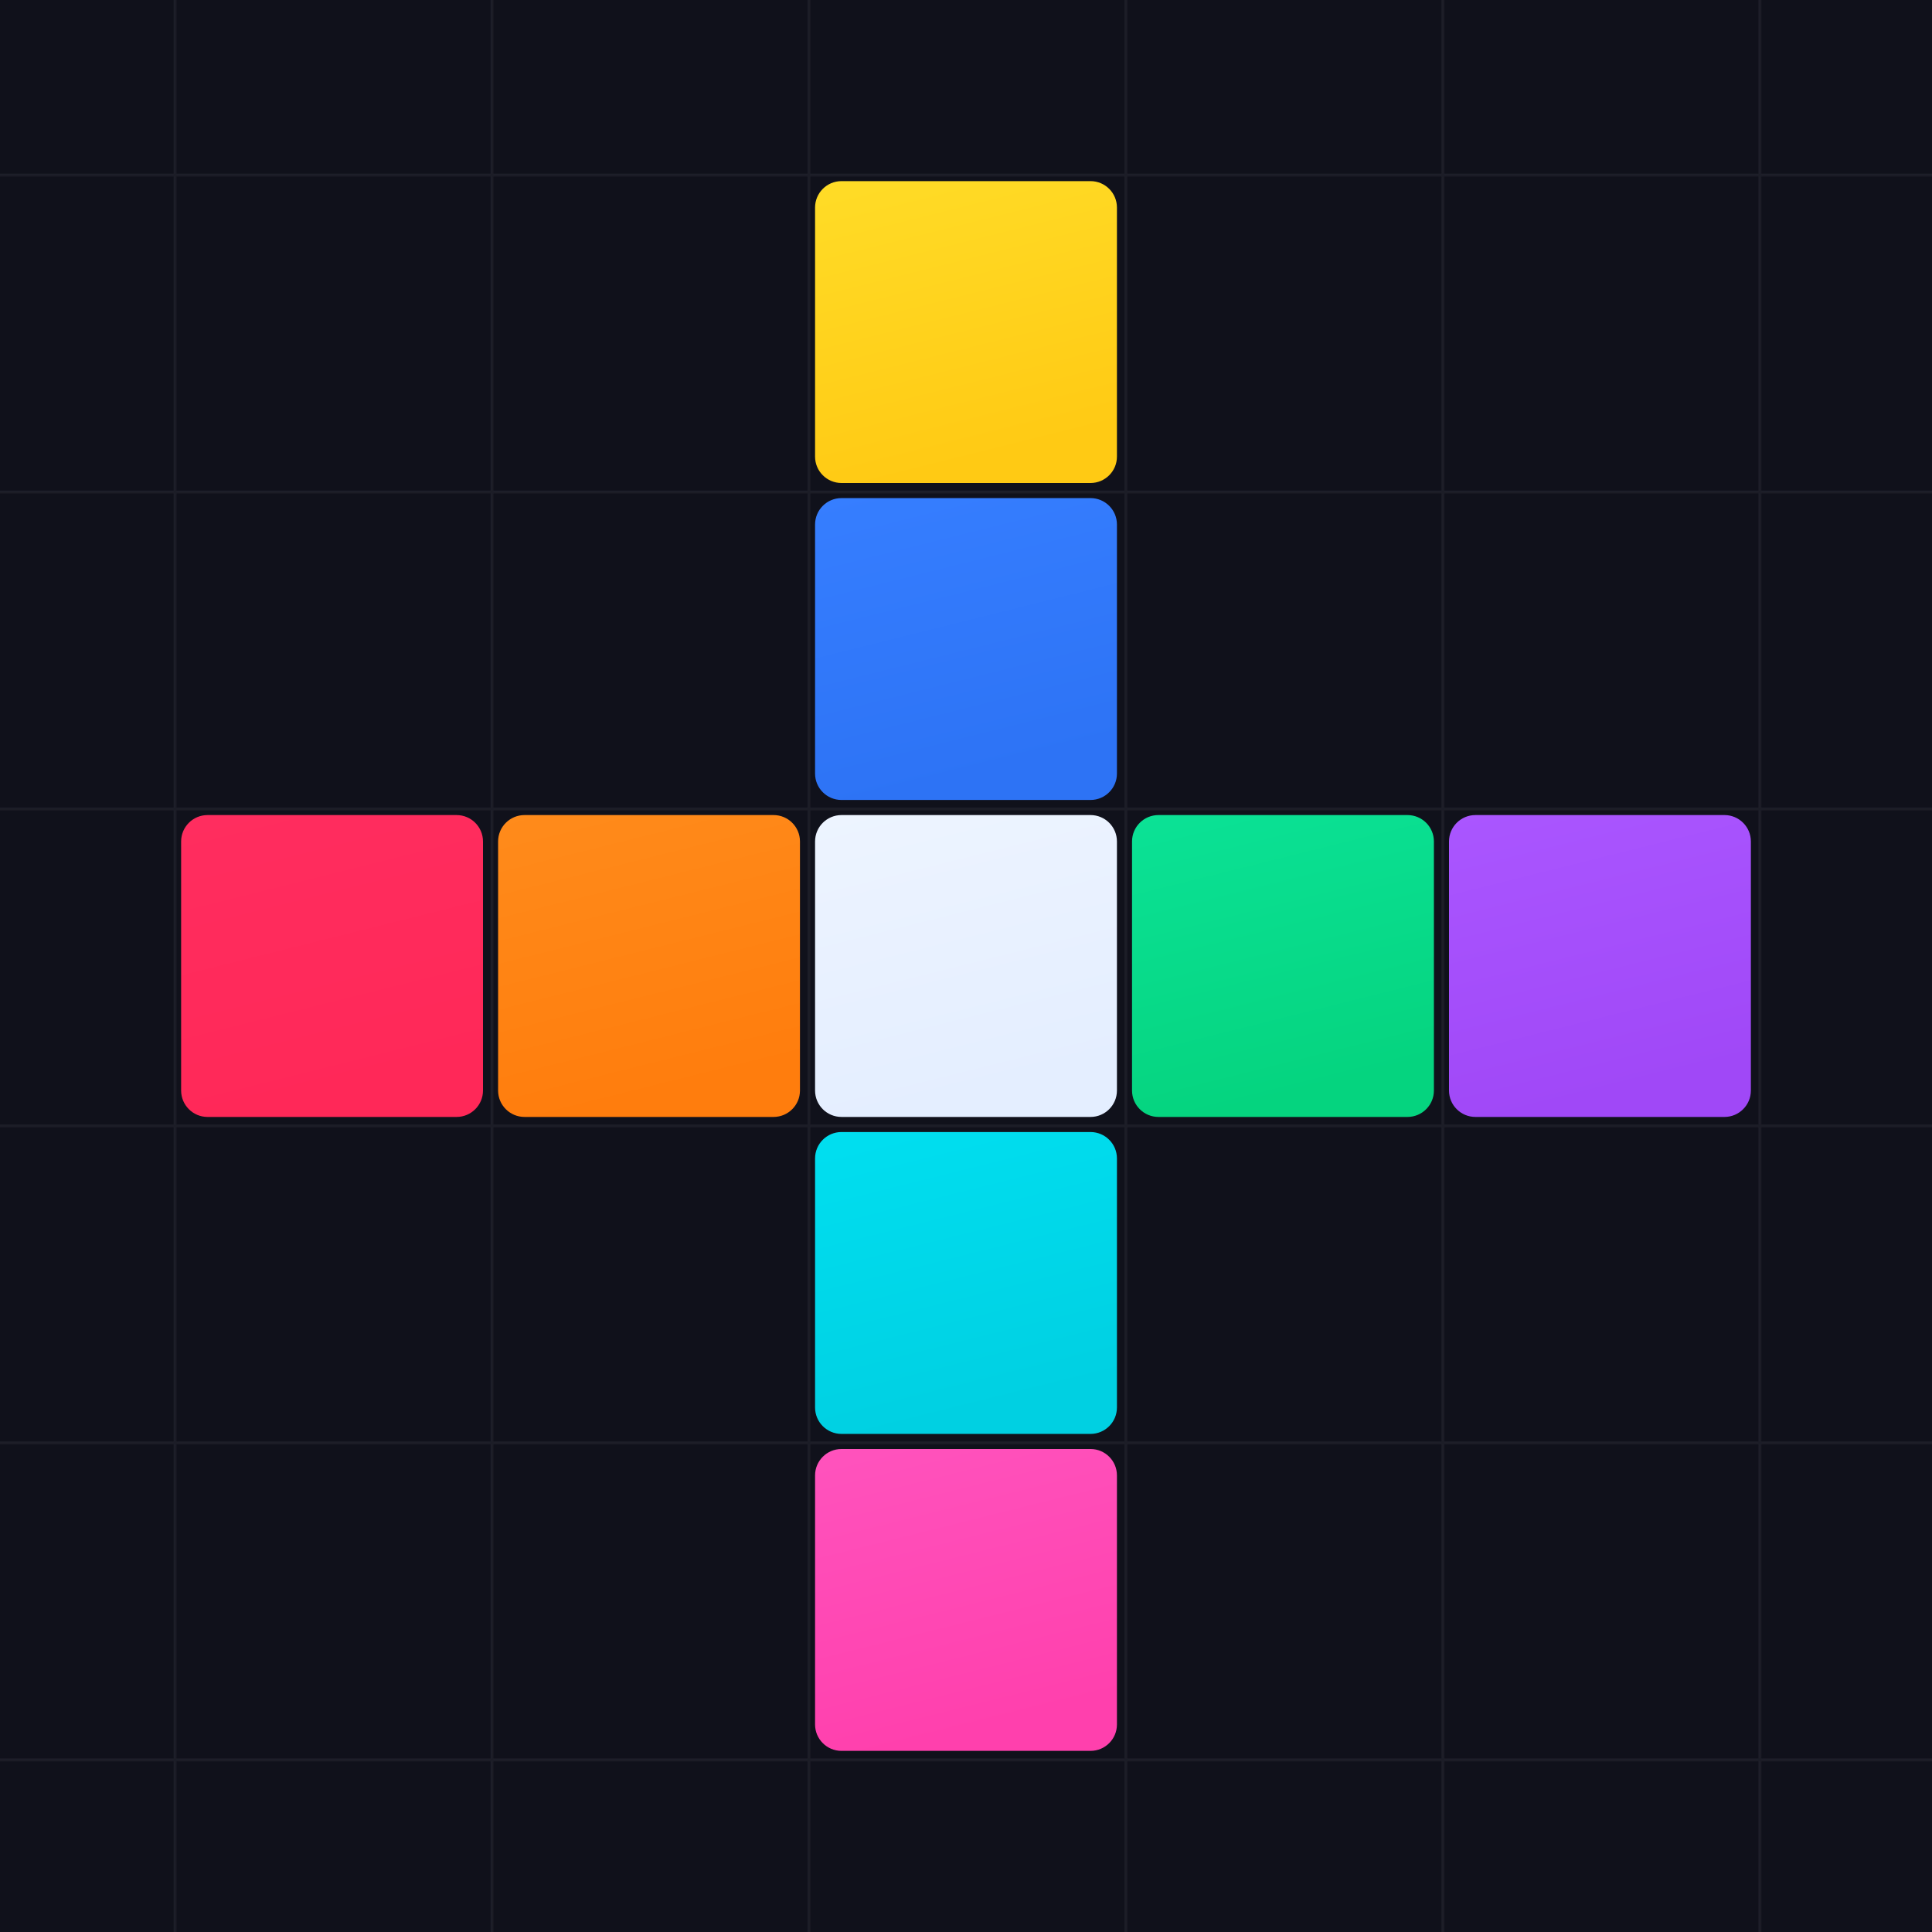
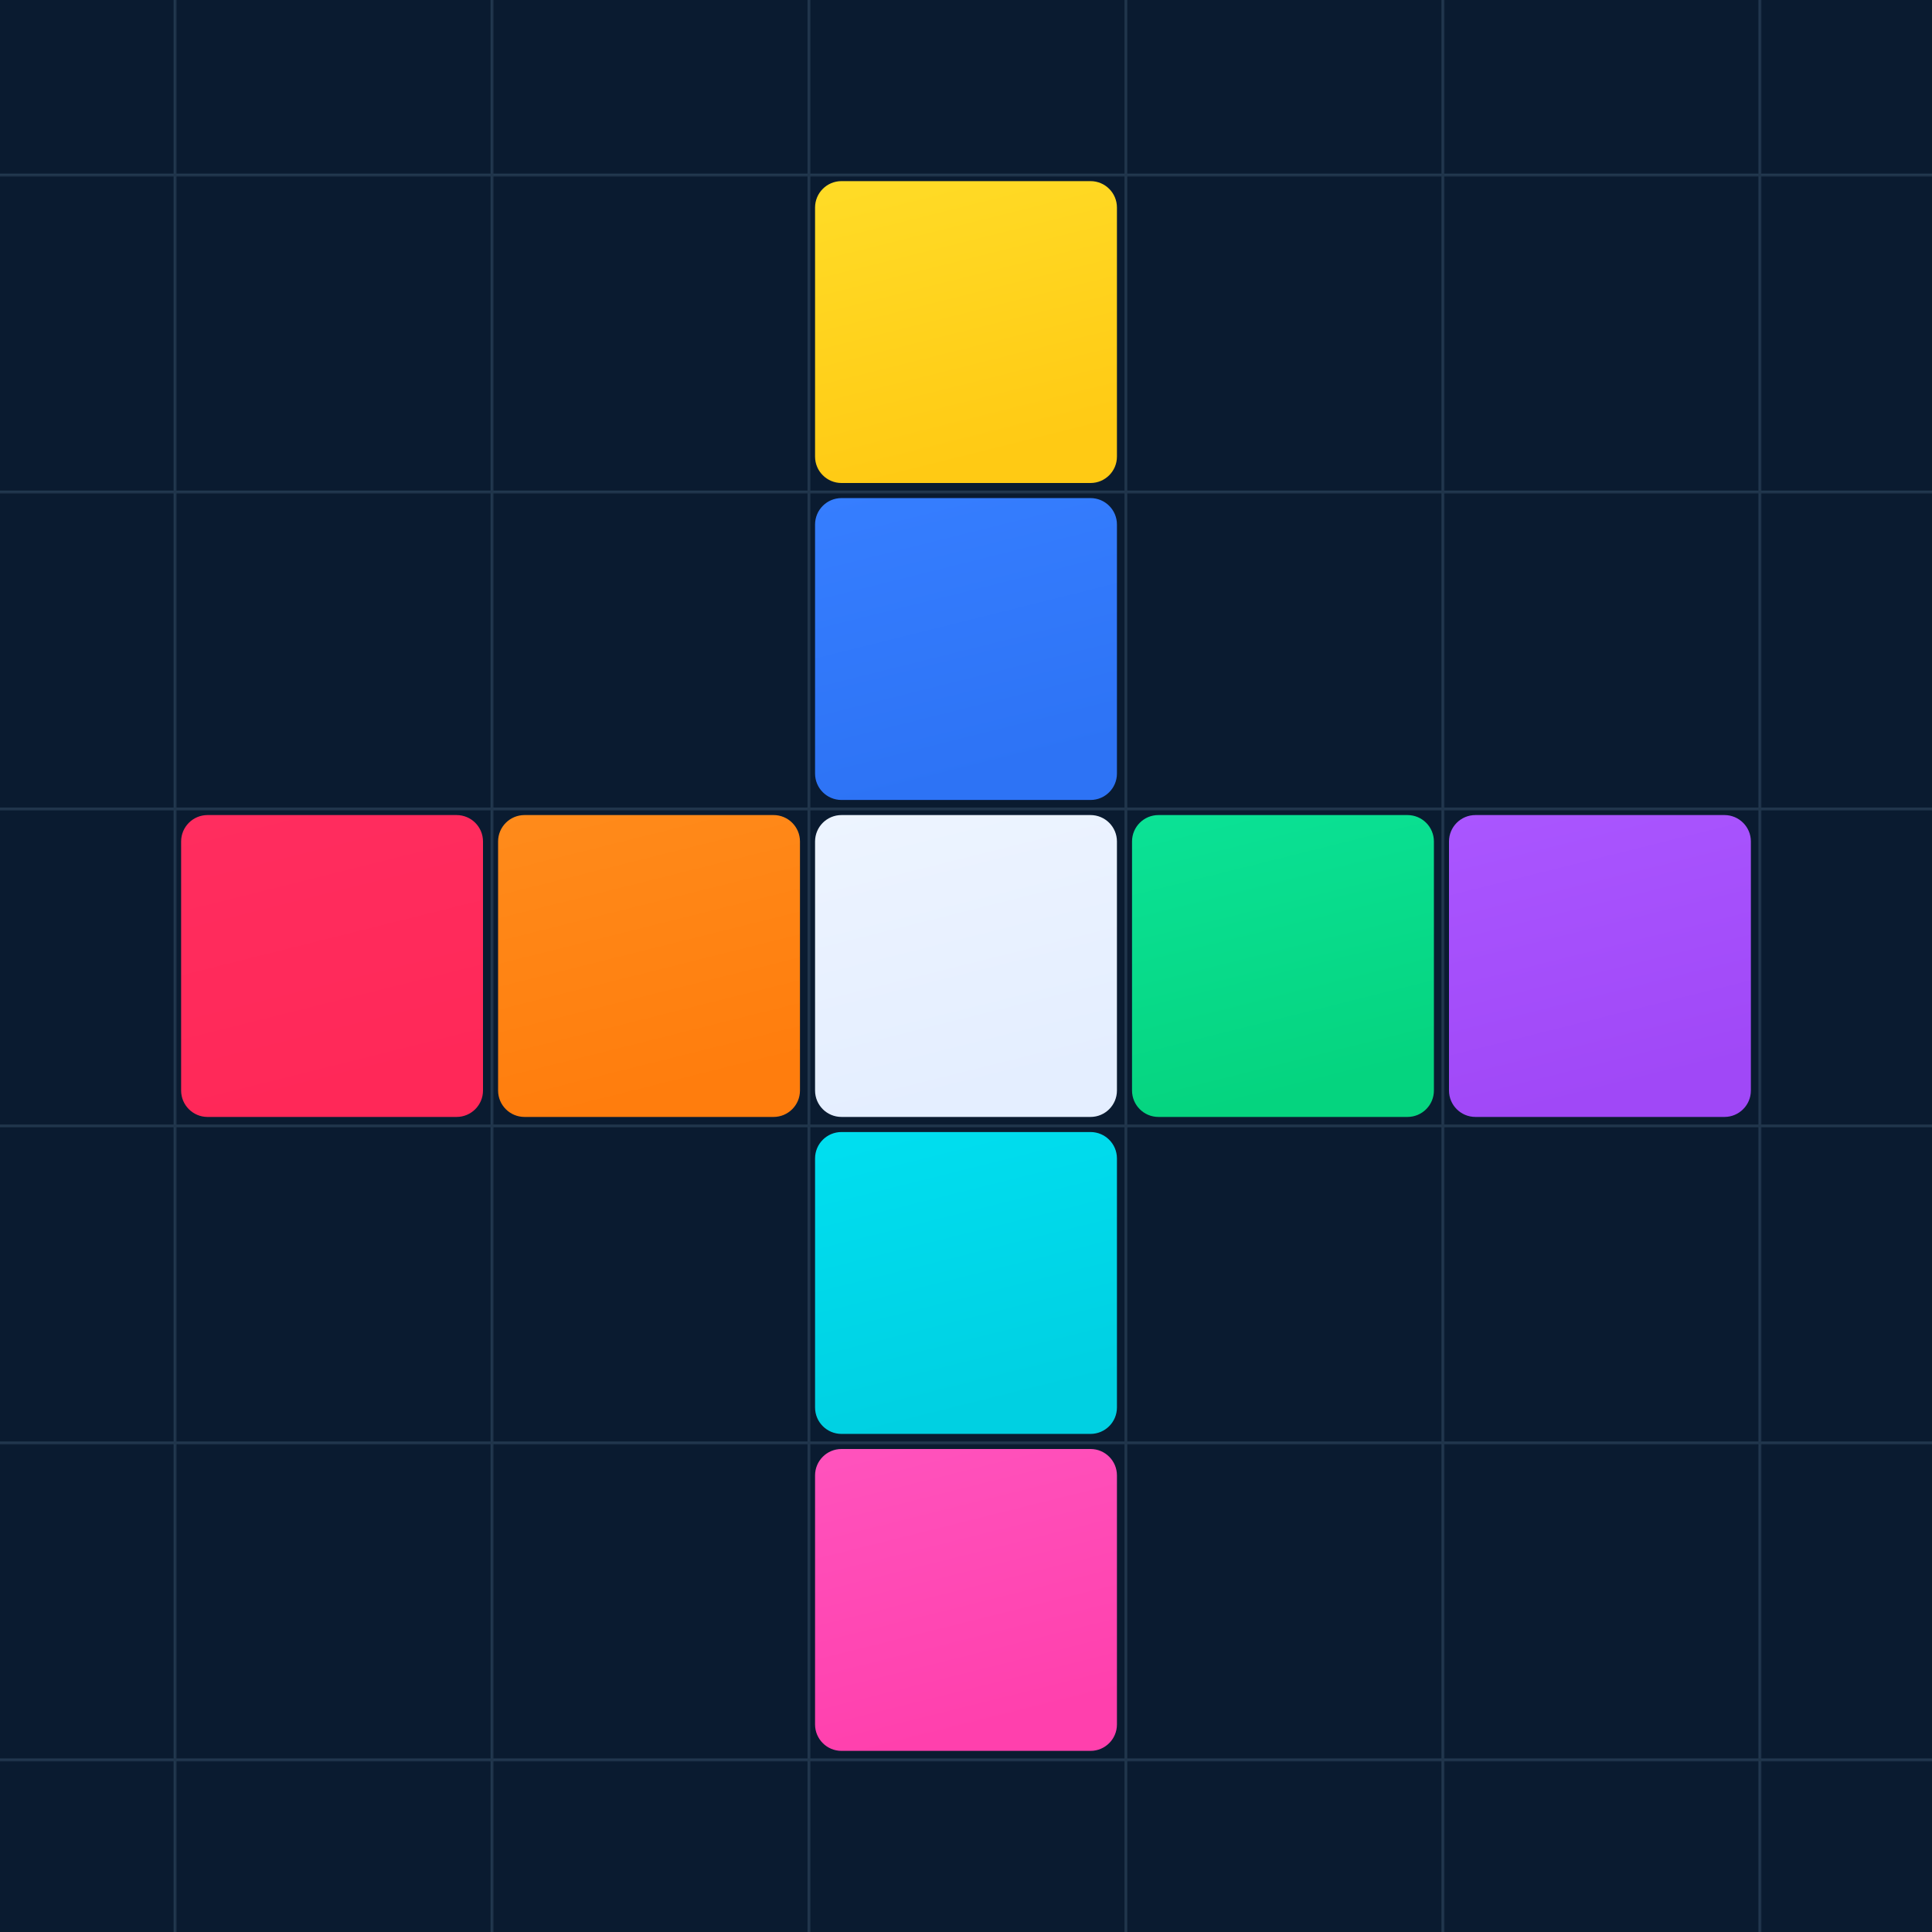
<svg xmlns="http://www.w3.org/2000/svg" width="1024" height="1024" viewBox="0 0 1024 1024">
  <defs>
    <pattern id="grid" x="92" y="92" width="168" height="168" patternUnits="userSpaceOnUse">
-       <path d="M168 0H0V168" fill="none" stroke="#1c1d27" stroke-width="3" />
+       <path d="M168 0H0V168" fill="none" stroke="#20354b" stroke-width="3" />
    </pattern>
    <linearGradient id="yellow" x2="0.25" y2="1">
      <stop stop-color="#ffdc27" />
      <stop offset="1" stop-color="#ffca14" />
    </linearGradient>
    <linearGradient id="blue" x2="0.25" y2="1">
      <stop stop-color="#367eff" />
      <stop offset="1" stop-color="#2d73f5" />
    </linearGradient>
    <linearGradient id="red" x2="0.25" y2="1">
      <stop stop-color="#ff2d5f" />
      <stop offset="1" stop-color="#ff2858" />
    </linearGradient>
    <linearGradient id="orange" x2="0.25" y2="1">
      <stop stop-color="#ff8b1b" />
      <stop offset="1" stop-color="#ff7d0d" />
    </linearGradient>
    <linearGradient id="white" x2="0.25" y2="1">
      <stop stop-color="#edf4ff" />
      <stop offset="1" stop-color="#e4eeff" />
    </linearGradient>
    <linearGradient id="green" x2="0.25" y2="1">
      <stop stop-color="#0be296" />
      <stop offset="1" stop-color="#05d47f" />
    </linearGradient>
    <linearGradient id="purple" x2="0.25" y2="1">
      <stop stop-color="#aa56ff" />
      <stop offset="1" stop-color="#a048f7" />
    </linearGradient>
    <linearGradient id="cyan" x2="0.25" y2="1">
      <stop stop-color="#00dff0" />
      <stop offset="1" stop-color="#00d0e2" />
    </linearGradient>
    <linearGradient id="pink" x2="0.25" y2="1">
      <stop stop-color="#ff53bd" />
      <stop offset="1" stop-color="#ff40ad" />
    </linearGradient>
  </defs>
-   <rect id="background" width="1024" height="1024" fill="#10111b" />
+   <rect id="background" width="1024" height="1024" fill="#0a1b30" />
  <rect width="1024" height="1024" fill="url(#grid)" />
  <g id="tiles">
    <rect x="432" y="96" width="160" height="160" rx="14" fill="url(#yellow)" />
    <rect x="432" y="264" width="160" height="160" rx="14" fill="url(#blue)" />
    <rect x="96" y="432" width="160" height="160" rx="14" fill="url(#red)" />
    <rect x="264" y="432" width="160" height="160" rx="14" fill="url(#orange)" />
    <rect x="432" y="432" width="160" height="160" rx="14" fill="url(#white)" />
    <rect x="600" y="432" width="160" height="160" rx="14" fill="url(#green)" />
    <rect x="768" y="432" width="160" height="160" rx="14" fill="url(#purple)" />
    <rect x="432" y="600" width="160" height="160" rx="14" fill="url(#cyan)" />
    <rect x="432" y="768" width="160" height="160" rx="14" fill="url(#pink)" />
  </g>
</svg>
